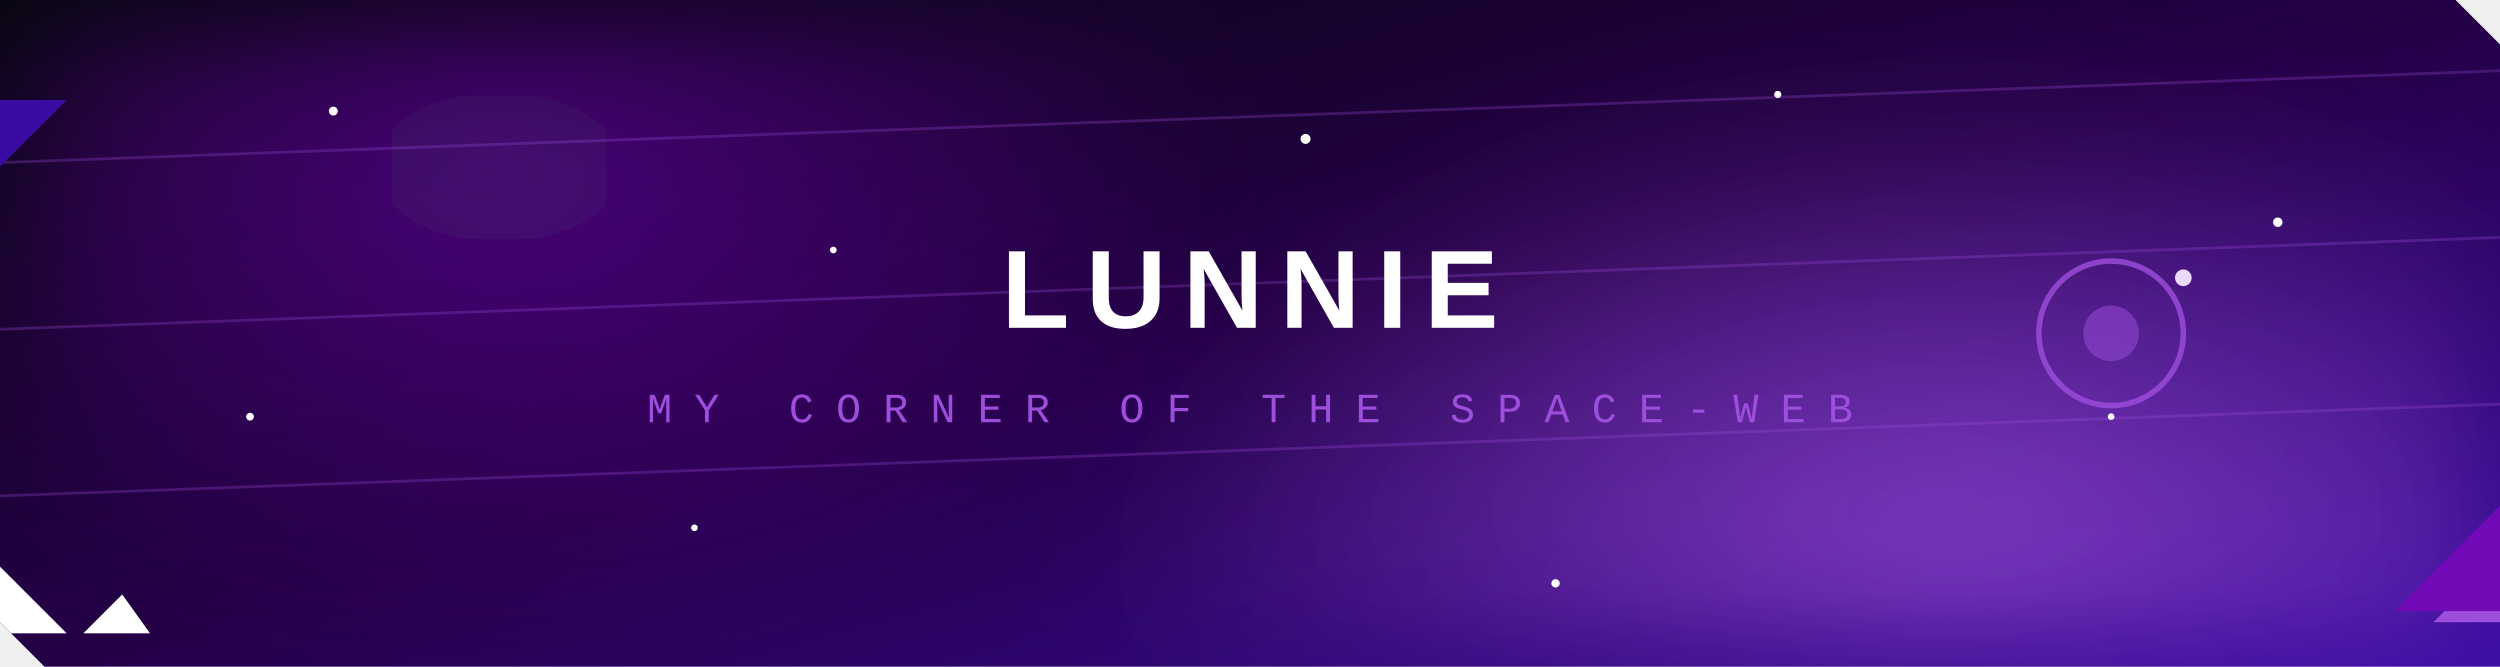
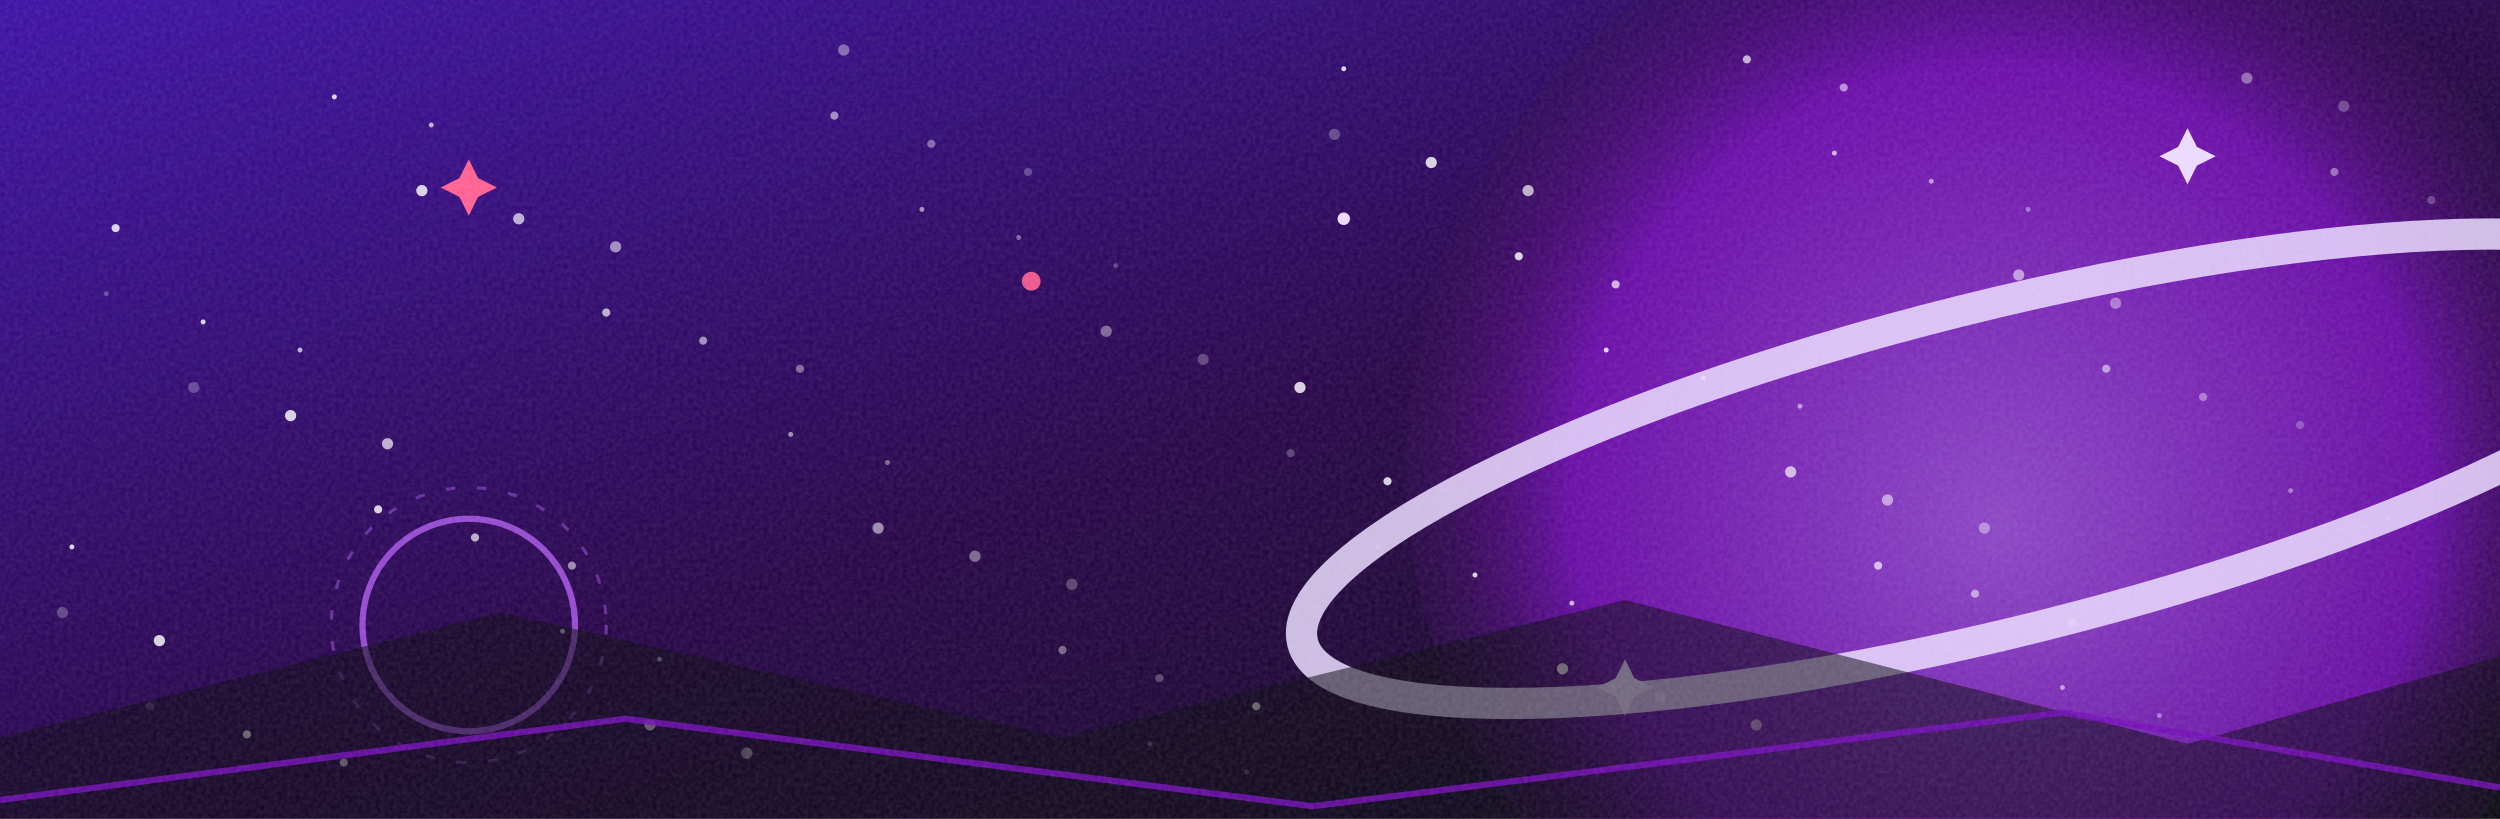
- <svg xmlns="http://www.w3.org/2000/svg" width="900" height="240" viewBox="0 0 900 240">
+ <svg xmlns="http://www.w3.org/2000/svg" viewBox="0 0 800 262" renderer-info="lunnie-artwork">
  <defs>
-     <linearGradient id="sky" x1="0" y1="0" x2="1" y2="1">
-       <stop offset="0%" stop-color="#07060f" />
-       <stop offset="50%" stop-color="#240046" />
-       <stop offset="100%" stop-color="#3a0ca3" />
+     <linearGradient id="bgB" x1="0" y1="0" x2="1" y2="1">
+       <stop offset="0" stop-color="#3a0ca3" />
+       <stop offset="0.5" stop-color="#240046" />
+       <stop offset="1" stop-color="#07060f" />
    </linearGradient>
-     <radialGradient id="n1" cx="50%" cy="50%" r="50%">
-       <stop offset="0%" stop-color="#9d4edd" stop-opacity="0.75" />
-       <stop offset="100%" stop-color="#9d4edd" stop-opacity="0" />
+     <radialGradient id="sunB" cx="0.5" cy="0.5" r="0.6" fx="0.5" fy="0.55">
+       <stop offset="0" stop-color="#9d4edd" />
+       <stop offset="0.6" stop-color="#7209b7" />
+       <stop offset="1" stop-color="transparent" />
    </radialGradient>
-     <radialGradient id="n2" cx="50%" cy="50%" r="50%">
-       <stop offset="0%" stop-color="#7209b7" stop-opacity="0.6" />
-       <stop offset="100%" stop-color="#7209b7" stop-opacity="0" />
-     </radialGradient>
-     <filter id="blur">
-       <feGaussianBlur stdDeviation="28" />
+     <filter id="gB" x="0" y="0" width="100%" height="100%">
+       <feTurbulence type="fractalNoise" baseFrequency="0.7" numOctaves="2" stitchTiles="stitch" />
+       <feColorMatrix type="matrix" values="0 0 0 0 1  0 0 0 0 1  0 0 0 0 1  0 0 0 0.12 0" />
    </filter>
-     <clipPath id="cut">
-       <polygon points="0,0 884,0 900,16 900,240 16,240 0,224" />
-     </clipPath>
  </defs>
-   <g clip-path="url(#cut)">
-     <rect width="900" height="240" fill="url(#sky)" />
-     <ellipse cx="180" cy="60" rx="260" ry="160" fill="url(#n2)" filter="url(#blur)" />
-     <ellipse cx="700" cy="200" rx="300" ry="170" fill="url(#n1)" filter="url(#blur)" />
-     <g stroke="#9d4edd" stroke-width="1" opacity="0.28">
-       <line x1="-40" y1="60" x2="940" y2="24" />
-       <line x1="-40" y1="120" x2="940" y2="84" />
-       <line x1="-40" y1="180" x2="940" y2="144" />
-       <line x1="-40" y1="300" x2="940" y2="264" />
-     </g>
-     <g fill="#ffffff">
-       <circle cx="120" cy="40" r="1.6" />
-       <circle cx="300" cy="90" r="1.2" />
-       <circle cx="470" cy="50" r="1.8" />
-       <circle cx="640" cy="34" r="1.3" />
-       <circle cx="820" cy="80" r="1.7" />
-       <circle cx="250" cy="190" r="1.2" />
-       <circle cx="560" cy="210" r="1.5" />
-       <circle cx="90" cy="150" r="1.4" />
-       <circle cx="760" cy="150" r="1.2" />
-     </g>
-     <circle cx="760" cy="120" r="26" fill="none" stroke="#9d4edd" stroke-width="2" opacity="0.8" />
-     <circle cx="760" cy="120" r="10" fill="#9d4edd" opacity="0.5" />
-     <circle cx="786" cy="100" r="3" fill="#eadaff" />
-     <text x="450" y="118" text-anchor="middle" font-family="Arial Black, Arial" font-size="40" font-weight="900" letter-spacing="6" fill="#ffffff">LUNNIE</text>
-     <text x="450" y="152" text-anchor="middle" font-family="Courier New" font-size="15" letter-spacing="8" fill="#9d4edd">MY CORNER OF THE SPACE-WEB</text>
-     <path d="M0 204 L24 228 L0 228z" fill="#ffffff" />
-     <path d="M54 228 L30 228 L44 214z" fill="#ffffff" />
-     <path d="M900 200 L876 224 L900 224z" fill="#9d4edd" />
-     <path d="M900 182 L862 220 L900 220z" fill="#7209b7" />
-     <path d="M0 60 L24 36 L0 36z" fill="#3a0ca3" />
-   </g>
+   <rect width="800" height="262" fill="url(#bgB)" />
+   <circle cx="640" cy="150" r="190" fill="url(#sunB)" opacity="0.85" />
+   <circle cx="402" cy="226" r="1.3" fill="#ffffff" opacity="0.81" />
+   <circle cx="635" cy="169" r="1.8" fill="#ffffff" opacity="0.39" />
+   <circle cx="96" cy="112" r="0.8" fill="#ffffff" opacity="0.67" />
+   <circle cx="329" cy="55" r="1.3" fill="#ffffff" opacity="0.25" />
+   <circle cx="562" cy="232" r="1.8" fill="#ffffff" opacity="0.53" />
+   <circle cx="23" cy="175" r="0.8" fill="#ffffff" opacity="0.81" />
+   <circle cx="256" cy="118" r="1.3" fill="#ffffff" opacity="0.39" />
+   <circle cx="489" cy="61" r="1.8" fill="#ffffff" opacity="0.67" />
+   <circle cx="722" cy="238" r="0.8" fill="#ffffff" opacity="0.25" />
+   <circle cx="183" cy="181" r="1.3" fill="#ffffff" opacity="0.53" />
+   <circle cx="416" cy="124" r="1.8" fill="#ffffff" opacity="0.81" />
+   <circle cx="649" cy="67" r="0.8" fill="#ffffff" opacity="0.39" />
+   <circle cx="110" cy="244" r="1.3" fill="#ffffff" opacity="0.67" />
+   <circle cx="343" cy="187" r="1.8" fill="#ffffff" opacity="0.25" />
+   <circle cx="576" cy="130" r="0.8" fill="#ffffff" opacity="0.53" />
+   <circle cx="37" cy="73" r="1.3" fill="#ffffff" opacity="0.81" />
+   <circle cx="270" cy="16" r="1.8" fill="#ffffff" opacity="0.39" />
+   <circle cx="503" cy="193" r="0.8" fill="#ffffff" opacity="0.67" />
+   <circle cx="736" cy="136" r="1.3" fill="#ffffff" opacity="0.25" />
+   <circle cx="197" cy="79" r="1.8" fill="#ffffff" opacity="0.53" />
+   <circle cx="430" cy="22" r="0.8" fill="#ffffff" opacity="0.81" />
+   <circle cx="663" cy="199" r="1.3" fill="#ffffff" opacity="0.39" />
+   <circle cx="124" cy="142" r="1.8" fill="#ffffff" opacity="0.67" />
+   <circle cx="357" cy="85" r="0.8" fill="#ffffff" opacity="0.25" />
+   <circle cx="590" cy="28" r="1.3" fill="#ffffff" opacity="0.53" />
+   <circle cx="51" cy="205" r="1.8" fill="#ffffff" opacity="0.81" />
+   <circle cx="284" cy="148" r="0.8" fill="#ffffff" opacity="0.39" />
+   <circle cx="517" cy="91" r="1.3" fill="#ffffff" opacity="0.67" />
+   <circle cx="750" cy="34" r="1.8" fill="#ffffff" opacity="0.25" />
+   <circle cx="211" cy="211" r="0.8" fill="#ffffff" opacity="0.53" />
+   <circle cx="444" cy="154" r="1.3" fill="#ffffff" opacity="0.81" />
+   <circle cx="677" cy="97" r="1.8" fill="#ffffff" opacity="0.39" />
+   <circle cx="138" cy="40" r="0.8" fill="#ffffff" opacity="0.67" />
+   <circle cx="371" cy="217" r="1.3" fill="#ffffff" opacity="0.25" />
+   <circle cx="604" cy="160" r="1.8" fill="#ffffff" opacity="0.53" />
+   <circle cx="65" cy="103" r="0.8" fill="#ffffff" opacity="0.81" />
+   <circle cx="298" cy="46" r="1.3" fill="#ffffff" opacity="0.39" />
+   <circle cx="531" cy="223" r="1.8" fill="#ffffff" opacity="0.67" />
+   <circle cx="764" cy="166" r="0.8" fill="#ffffff" opacity="0.25" />
+   <circle cx="225" cy="109" r="1.3" fill="#ffffff" opacity="0.53" />
+   <circle cx="458" cy="52" r="1.8" fill="#ffffff" opacity="0.81" />
+   <circle cx="691" cy="229" r="0.8" fill="#ffffff" opacity="0.39" />
+   <circle cx="152" cy="172" r="1.3" fill="#ffffff" opacity="0.67" />
+   <circle cx="385" cy="115" r="1.8" fill="#ffffff" opacity="0.25" />
+   <circle cx="618" cy="58" r="0.8" fill="#ffffff" opacity="0.53" />
+   <circle cx="79" cy="235" r="1.3" fill="#ffffff" opacity="0.81" />
+   <circle cx="312" cy="178" r="1.8" fill="#ffffff" opacity="0.39" />
+   <circle cx="545" cy="121" r="0.8" fill="#ffffff" opacity="0.67" />
+   <circle cx="778" cy="64" r="1.3" fill="#ffffff" opacity="0.25" />
+   <circle cx="239" cy="241" r="1.8" fill="#ffffff" opacity="0.53" />
+   <circle cx="472" cy="184" r="0.8" fill="#ffffff" opacity="0.81" />
+   <circle cx="705" cy="127" r="1.3" fill="#ffffff" opacity="0.39" />
+   <circle cx="166" cy="70" r="1.8" fill="#ffffff" opacity="0.67" />
+   <circle cx="399" cy="247" r="0.8" fill="#ffffff" opacity="0.25" />
+   <circle cx="632" cy="190" r="1.3" fill="#ffffff" opacity="0.53" />
+   <circle cx="93" cy="133" r="1.8" fill="#ffffff" opacity="0.81" />
+   <circle cx="326" cy="76" r="0.8" fill="#ffffff" opacity="0.39" />
+   <circle cx="559" cy="19" r="1.3" fill="#ffffff" opacity="0.67" />
+   <circle cx="20" cy="196" r="1.8" fill="#ffffff" opacity="0.25" />
+   <circle cx="253" cy="139" r="0.8" fill="#ffffff" opacity="0.53" />
+   <circle cx="486" cy="82" r="1.3" fill="#ffffff" opacity="0.81" />
+   <circle cx="719" cy="25" r="1.8" fill="#ffffff" opacity="0.39" />
+   <circle cx="180" cy="202" r="0.8" fill="#ffffff" opacity="0.67" />
+   <circle cx="413" cy="145" r="1.3" fill="#ffffff" opacity="0.25" />
+   <circle cx="646" cy="88" r="1.8" fill="#ffffff" opacity="0.53" />
+   <circle cx="107" cy="31" r="0.8" fill="#ffffff" opacity="0.81" />
+   <circle cx="340" cy="208" r="1.3" fill="#ffffff" opacity="0.39" />
+   <circle cx="573" cy="151" r="1.8" fill="#ffffff" opacity="0.67" />
+   <circle cx="34" cy="94" r="0.8" fill="#ffffff" opacity="0.25" />
+   <circle cx="267" cy="37" r="1.3" fill="#ffffff" opacity="0.53" />
+   <circle cx="500" cy="214" r="1.8" fill="#ffffff" opacity="0.81" />
+   <circle cx="733" cy="157" r="0.8" fill="#ffffff" opacity="0.39" />
+   <circle cx="194" cy="100" r="1.3" fill="#ffffff" opacity="0.67" />
+   <circle cx="427" cy="43" r="1.8" fill="#ffffff" opacity="0.25" />
+   <circle cx="660" cy="220" r="0.8" fill="#ffffff" opacity="0.53" />
+   <circle cx="121" cy="163" r="1.3" fill="#ffffff" opacity="0.81" />
+   <circle cx="354" cy="106" r="1.8" fill="#ffffff" opacity="0.39" />
+   <circle cx="587" cy="49" r="0.8" fill="#ffffff" opacity="0.67" />
+   <circle cx="48" cy="226" r="1.3" fill="#ffffff" opacity="0.25" />
+   <circle cx="281" cy="169" r="1.8" fill="#ffffff" opacity="0.53" />
+   <circle cx="514" cy="112" r="0.8" fill="#ffffff" opacity="0.81" />
+   <circle cx="747" cy="55" r="1.3" fill="#ffffff" opacity="0.39" />
+   <circle cx="208" cy="232" r="1.8" fill="#ffffff" opacity="0.67" />
+   <circle cx="441" cy="175" r="0.8" fill="#ffffff" opacity="0.25" />
+   <circle cx="674" cy="118" r="1.3" fill="#ffffff" opacity="0.53" />
+   <circle cx="135" cy="61" r="1.8" fill="#ffffff" opacity="0.81" />
+   <circle cx="368" cy="238" r="0.8" fill="#ffffff" opacity="0.39" />
+   <circle cx="601" cy="181" r="1.3" fill="#ffffff" opacity="0.67" />
+   <circle cx="62" cy="124" r="1.8" fill="#ffffff" opacity="0.25" />
+   <circle cx="295" cy="67" r="0.8" fill="#ffffff" opacity="0.53" />
+   <path d="M150 51 L153 57 L159 60 L153 63 L150 69 L147 63 L141 60 L147 57 Z" fill="#ff5d8f" />
+   <path d="M700 41 L703 47 L709 50 L703 53 L700 59 L697 53 L691 50 L697 47 Z" fill="#eadaff" />
+   <path d="M520 211 L523 217 L529 220 L523 223 L520 229 L517 223 L511 220 L517 217 Z" fill="#eadaff" />
+   <ellipse cx="640" cy="150" rx="230" ry="52" fill="none" stroke="#eadaff" stroke-width="10" transform="rotate(-14 640 150)" opacity="0.85" />
+   <circle cx="150" cy="200" r="34" fill="none" stroke="#9d4edd" stroke-width="2" opacity="0.9" />
+   <circle cx="150" cy="200" r="44" fill="none" stroke="#9d4edd" stroke-width="1" opacity="0.5" stroke-dasharray="3 7" />
+   <circle cx="330" cy="90" r="3" fill="#ff5d8f" opacity="0.9" />
+   <circle cx="430" cy="70" r="2" fill="#eadaff" />
+   <path d="M0 262 L0 236 L160 196 L340 236 L520 192 L700 238 L800 210 L800 262 Z" fill="#07060f" opacity="0.55" />
+   <path d="M0 256 L200 230 L420 258 L660 228 L800 252" fill="none" stroke="#7209b7" stroke-width="2" opacity="0.8" />
+   <rect width="800" height="262" fill="#fff" filter="url(#gB)" />
</svg>
